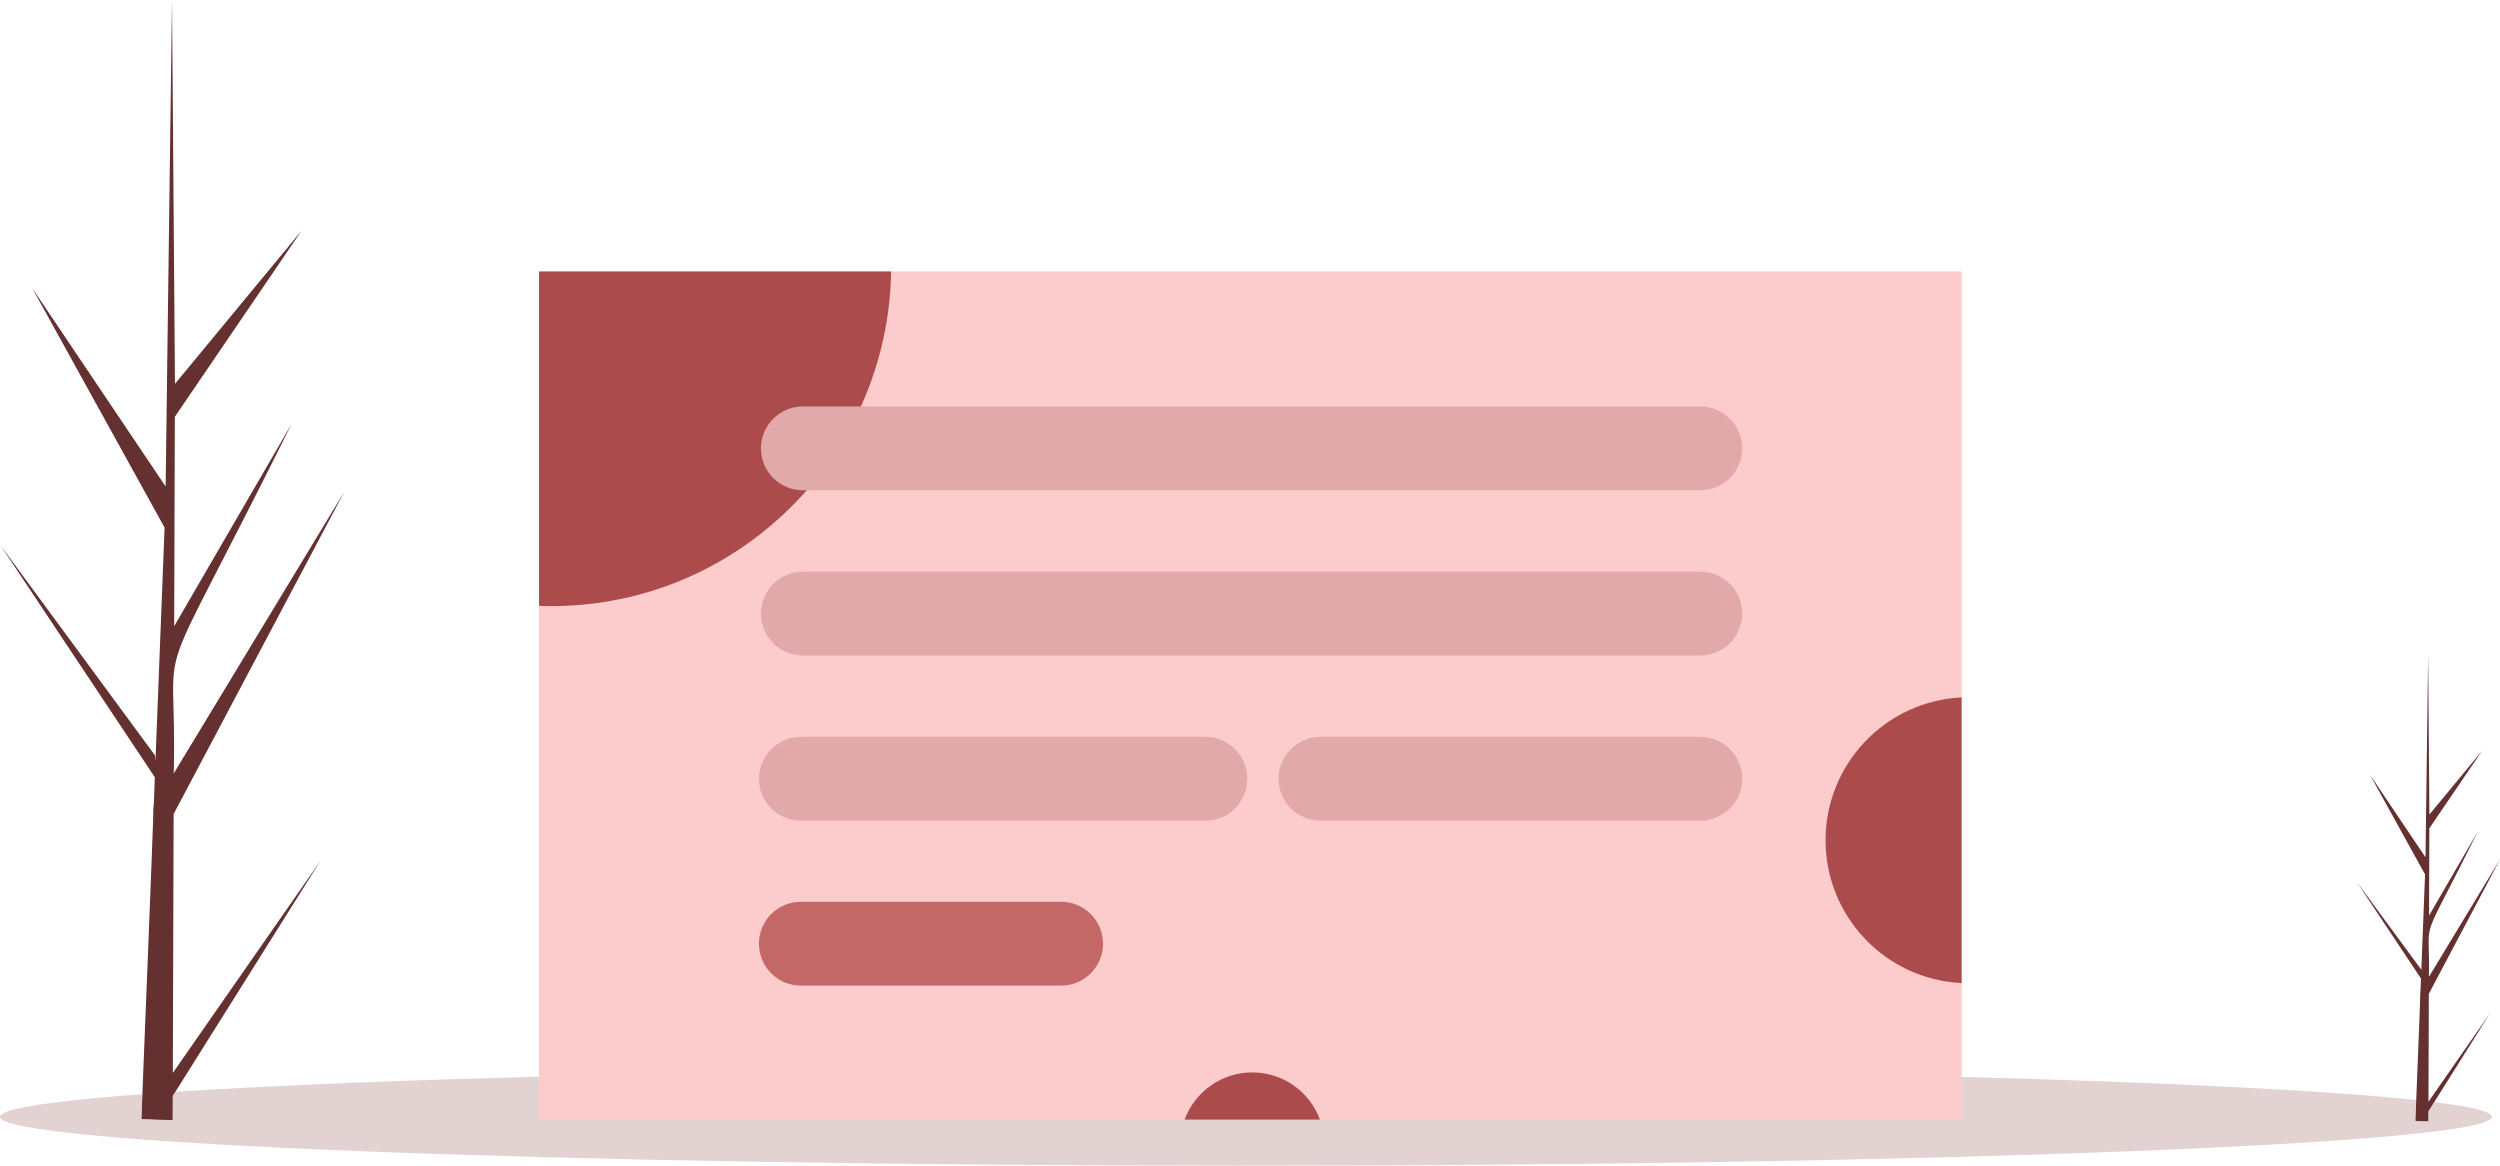
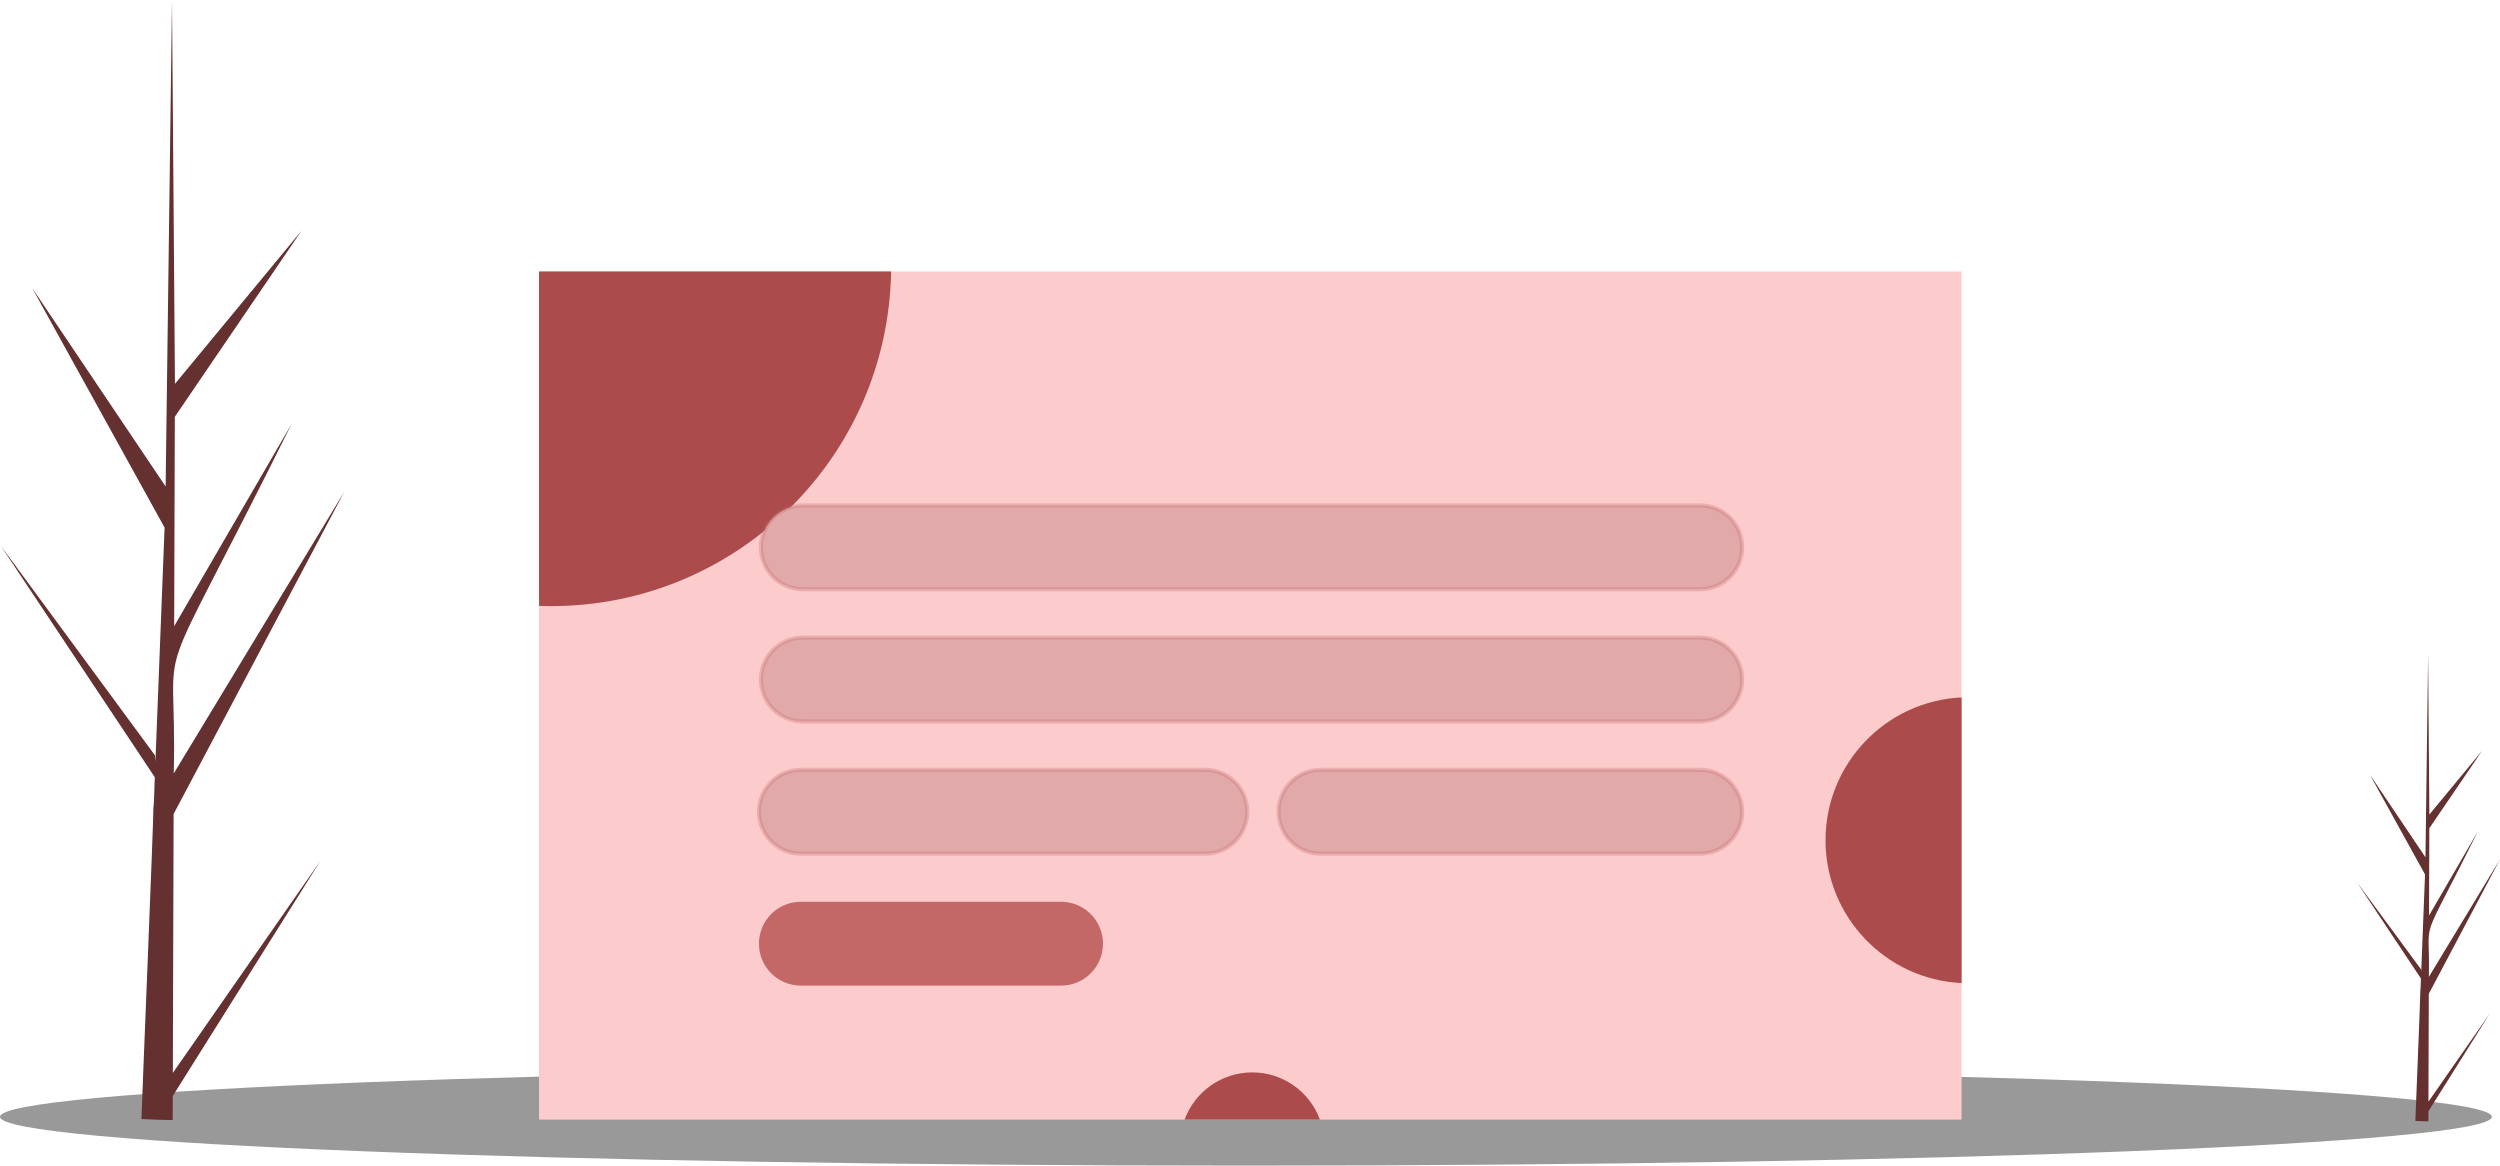
- <svg xmlns="http://www.w3.org/2000/svg" width="606.209" height="282.651" viewBox="0 0 606.209 282.651">
+ <svg xmlns="http://www.w3.org/2000/svg" width="606.217" height="282.651" viewBox="0 0 606.217 282.651">
  <g id="signup" transform="translate(0 -81.971)">
+     <ellipse id="shadow" cx="302.113" cy="11.837" rx="302.113" ry="11.837" transform="translate(0 340.948)" fill="rgba(0,0,0,0.4)" />
    <g id="trees">
-       <path id="Path_8" data-name="Path 8" d="M104.3,532.145l35.753-51.37-35.771,56.957-.021,5.845q-3.824-.032-7.572-.249c-.011-1.327,3.027-74.344,2.9-75.665.176-.05.275-6.906.345-7.206L62.578,404.322l37.391,50.823.111,1.5,2.218-56.73L70.191,341.824l32.361,48.126c.012-.772,1.532-117.251,1.547-117.97.009.382.707,92.694.712,93.083l30.707-37.157-30.736,45.141-.157,50.773,28.5-49.1c-35.562,71.6-27.692,46.546-28.6,84.795l41.392-68.365-41.427,78.214Z" transform="translate(-62.389 -190.009)" fill="#643030" />
-       <path id="Path_9" data-name="Path 9" d="M1093.533,662l14.9-21.407-14.907,23.736-.009,2.436q-1.594-.013-3.155-.1c0-.553,1.261-30.981,1.208-31.532.073-.021.115-2.878.144-3L1076.15,608.73l15.582,21.179.047.626.924-23.641-13.38-24.209,13.486,20.055c.005-.322.638-48.861.644-49.161,0,.159.295,38.628.3,38.79l12.8-15.484-12.81,18.811-.065,21.158,11.875-20.46c-14.82,29.838-11.54,19.4-11.919,35.336l17.249-28.49-17.264,32.594Z" transform="translate(-504.666 -312.887)" fill="#643030" />
+       <path id="Path_9" data-name="Path 9" d="M1093.53,662l14.9-21.407-14.907,23.736-.009,2.436q-1.594-.013-3.155-.1c0-.553,1.261-30.981,1.208-31.532.073-.021.115-2.878.144-3l-15.561-23.4,15.582,21.179.047.626.924-23.641-13.38-24.209,13.486,20.055c.005-.322.638-48.861.644-49.161,0,.159.3,38.628.3,38.79l12.8-15.484-12.81,18.811-.065,21.158,11.875-20.46c-14.82,29.838-11.54,19.4-11.919,35.336l17.249-28.49-17.264,32.594Z" transform="translate(-504.666 -312.887)" fill="#643030" />
+       <path id="Path_8" data-name="Path 8" d="M104.3,532.145l35.753-51.37-35.771,56.957-.021,5.845q-3.824-.032-7.572-.249c-.011-1.327,3.027-74.344,2.9-75.665.176-.05.275-6.906.345-7.206L62.578,404.322l37.391,50.823.111,1.5,2.218-56.73L70.191,341.824l32.361,48.126c.012-.772,1.532-117.251,1.547-117.97.009.382.707,92.694.712,93.083l30.707-37.157-30.736,45.141-.157,50.773,28.5-49.1c-35.562,71.6-27.692,46.546-28.6,84.8l41.392-68.365L104.49,469.364Z" transform="translate(-62.389 -190.009)" fill="#643030" />
    </g>
-     <ellipse id="shadow" cx="302.113" cy="11.837" rx="302.113" ry="11.837" transform="translate(0 340.948)" fill="rgba(204,173,173,0.54)" style="mix-blend-mode: darken;isolation: isolate" />
    <g id="box" transform="translate(1 10)">
      <rect id="box-2" data-name="box" width="344.95" height="205.657" transform="translate(129.71 137.801)" fill="#fccbcb" />
      <g id="box-circles">
        <path id="right" d="M832.707,550.721v69.272a34.677,34.677,0,0,1,0-69.272Z" transform="translate(-358.046 -309.639)" fill="#ac4b4b" />
        <path id="middle" d="M556.78,730.59H523.972a17.478,17.478,0,0,1,32.808,0Z" transform="translate(-237.72 -387.132)" fill="#ac4b4b" />
        <path id="left" d="M331.612,374.581a82.492,82.492,0,0,1-82.472,81.148c-.969,0-1.933-.017-2.9-.051v-81.1Z" transform="translate(-116.531 -236.78)" fill="#ac4b4b" />
      </g>
-       <g id="input_fields" data-name="input fields" transform="translate(-1 -2)">
-         <path id="button" d="M10.163,0h63.1a10.163,10.163,0,0,1,0,20.326h-63.1A10.163,10.163,0,0,1,10.163,0Z" transform="translate(184.032 292.641)" fill="#c36767" />
-         <rect id="small-field-right" width="112.422" height="20.326" rx="10.163" transform="translate(310.032 252.641)" fill="#e1a9a9" />
-         <rect id="small-field-left" width="118.422" height="20.326" rx="10.163" transform="translate(184.032 252.641)" fill="#e1a9a9" />
-         <rect id="middle-input-field" width="237.938" height="20.326" rx="10.163" transform="translate(184.516 212.586)" fill="#e1a9a9" />
-         <rect id="top-input-field" width="237.938" height="20.326" rx="10.163" transform="translate(184.516 172.532)" fill="#e1a9a9" />
+       <g id="input_fields" data-name="input fields" transform="translate(-1 14)">
+         <path id="button" d="M10.163,0h63.1a10.163,10.163,0,1,1,0,20.326h-63.1A10.163,10.163,0,1,1,10.163,0Z" transform="translate(184.032 276.641)" fill="#c36767" />
+         <rect id="small-field-right" width="112.422" height="20.326" rx="10.163" stroke-width="1" fill="#e1a9a9" stroke="rgba(195,103,103,0.3)" transform="translate(310.032 244.641)" />
+         <rect id="small-field-left" width="118.422" height="20.326" rx="10.163" stroke-width="1" fill="#e1a9a9" stroke="rgba(195,103,103,0.3)" transform="translate(184.032 244.641)" />
+         <rect id="middle-input-field" width="237.938" height="20.326" rx="10.163" stroke-width="1" fill="#e1a9a9" stroke="rgba(195,103,103,0.3)" transform="translate(184.516 212.586)" />
+         <rect id="top-input-field" width="237.938" height="20.326" rx="10.163" stroke-width="1" fill="#e1a9a9" stroke="rgba(195,103,103,0.3)" transform="translate(184.516 180.532)" />
      </g>
    </g>
  </g>
</svg>
